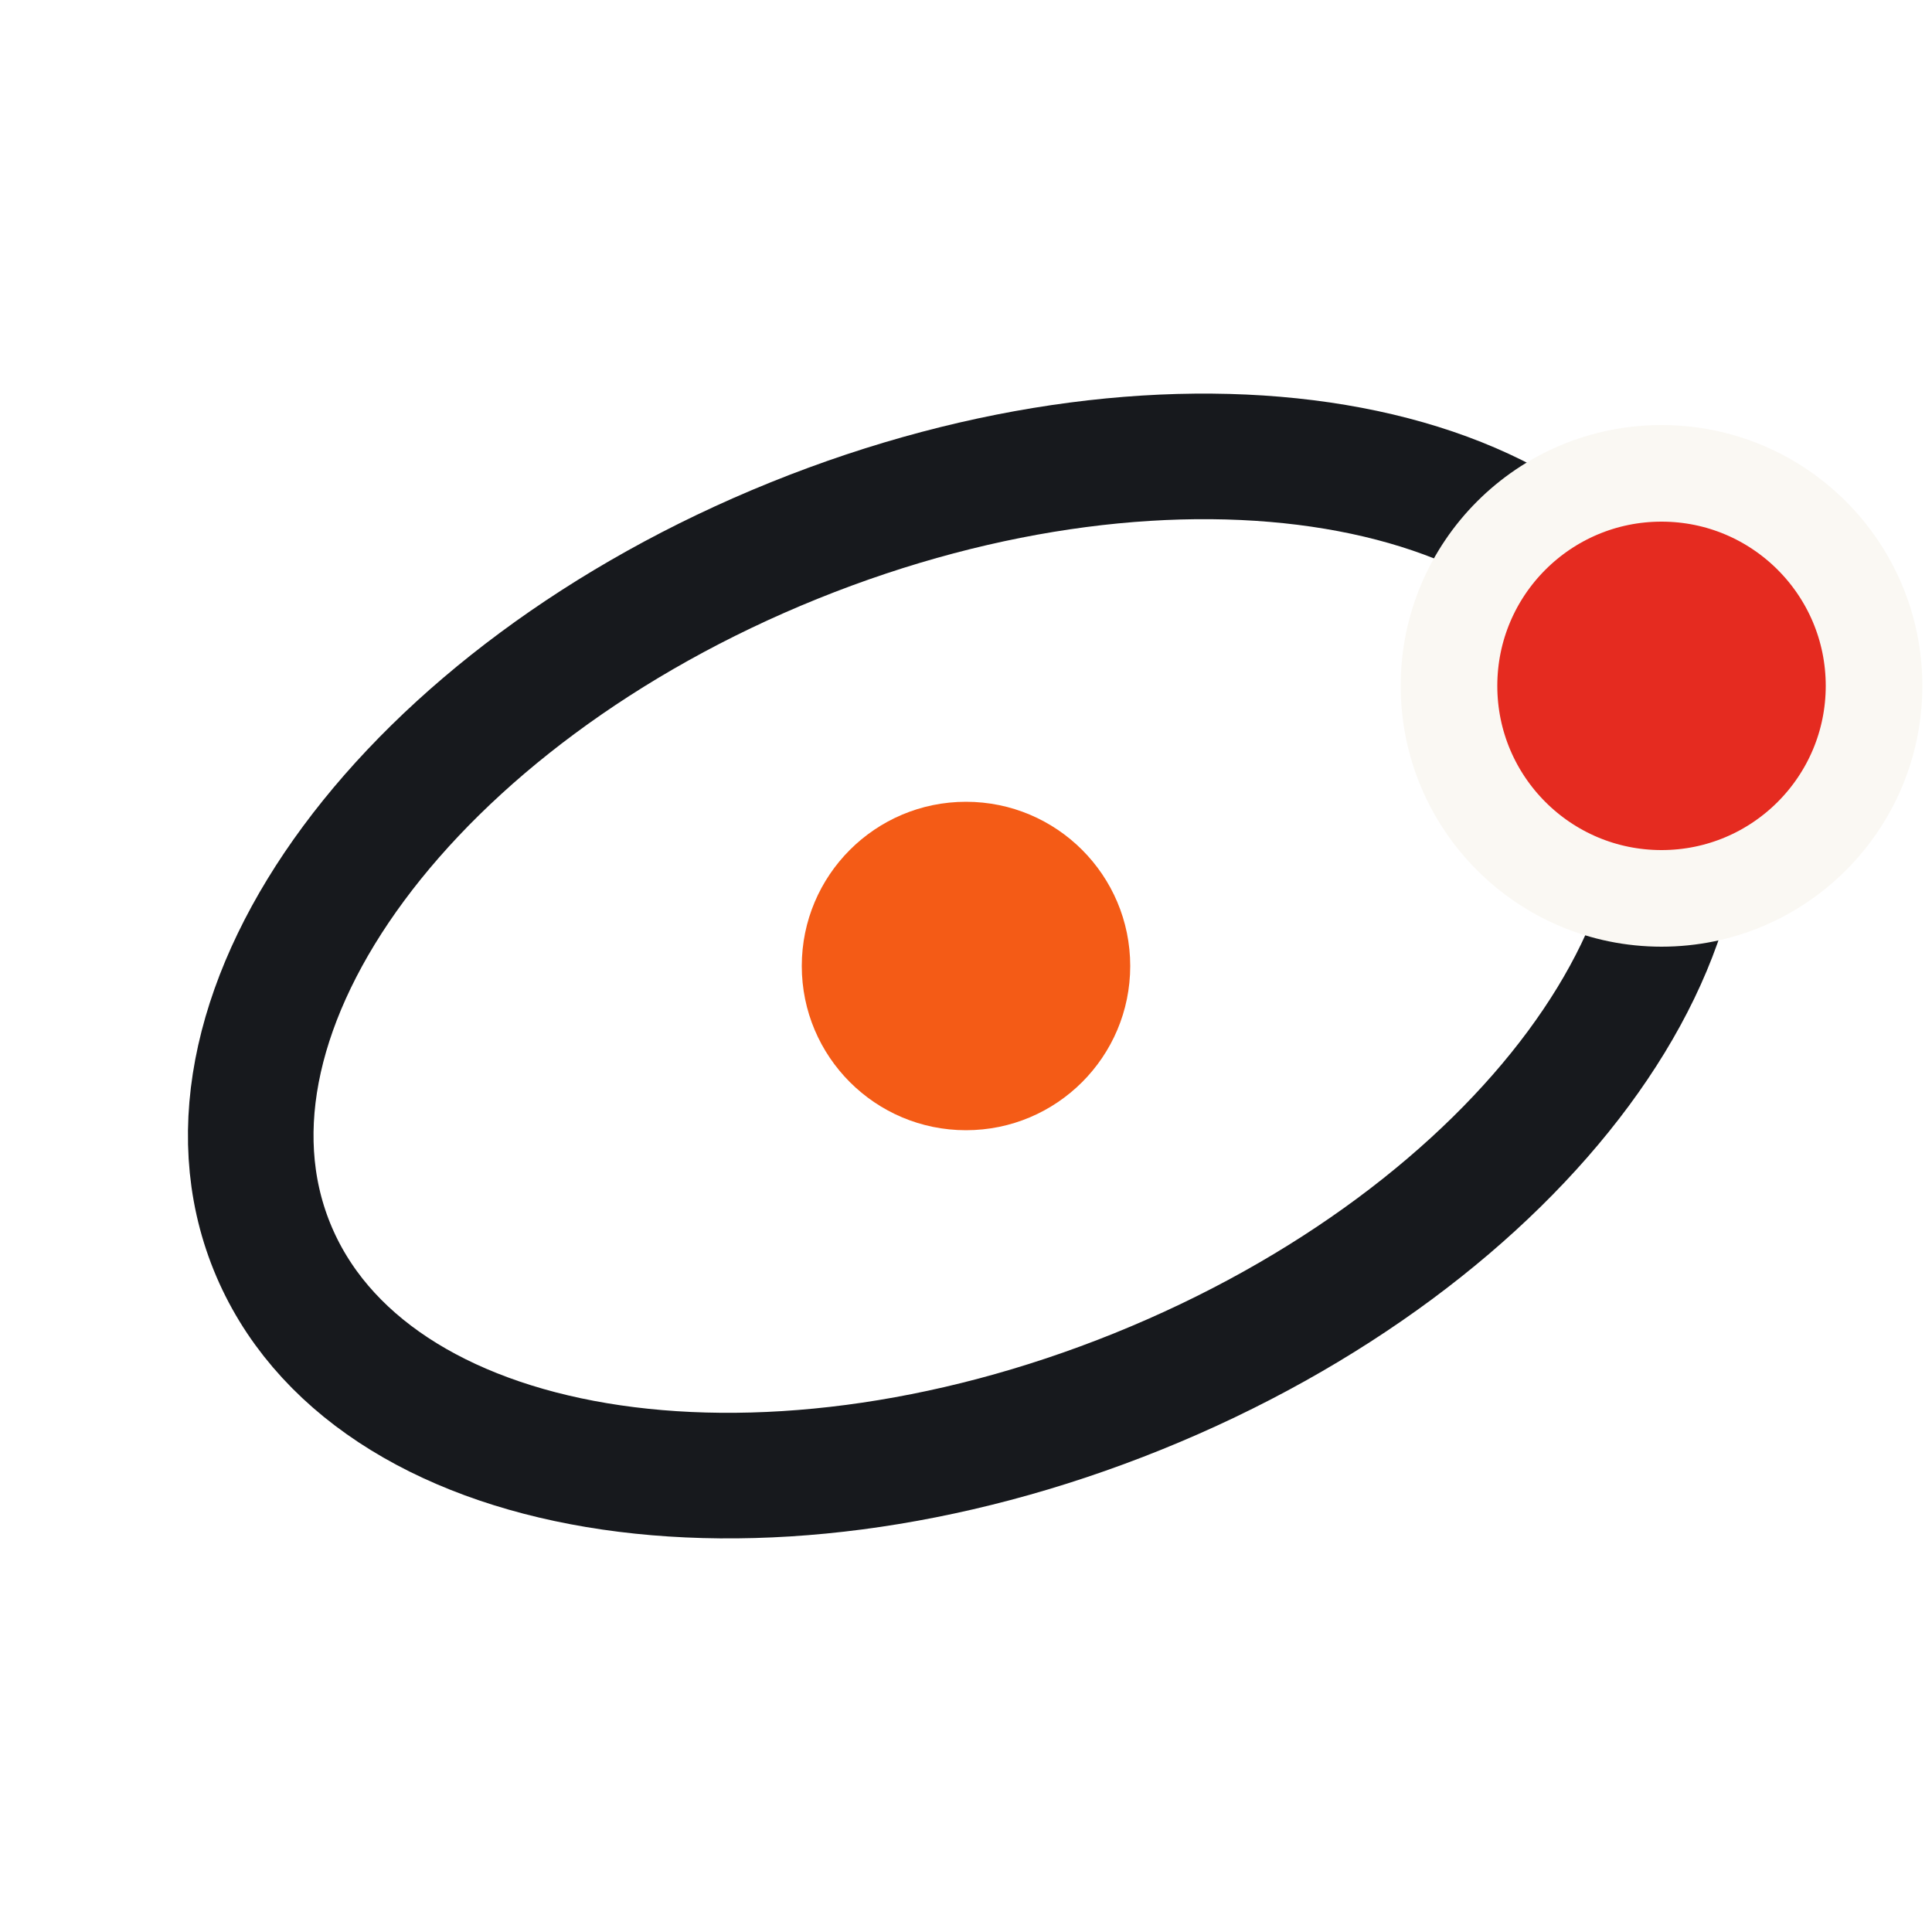
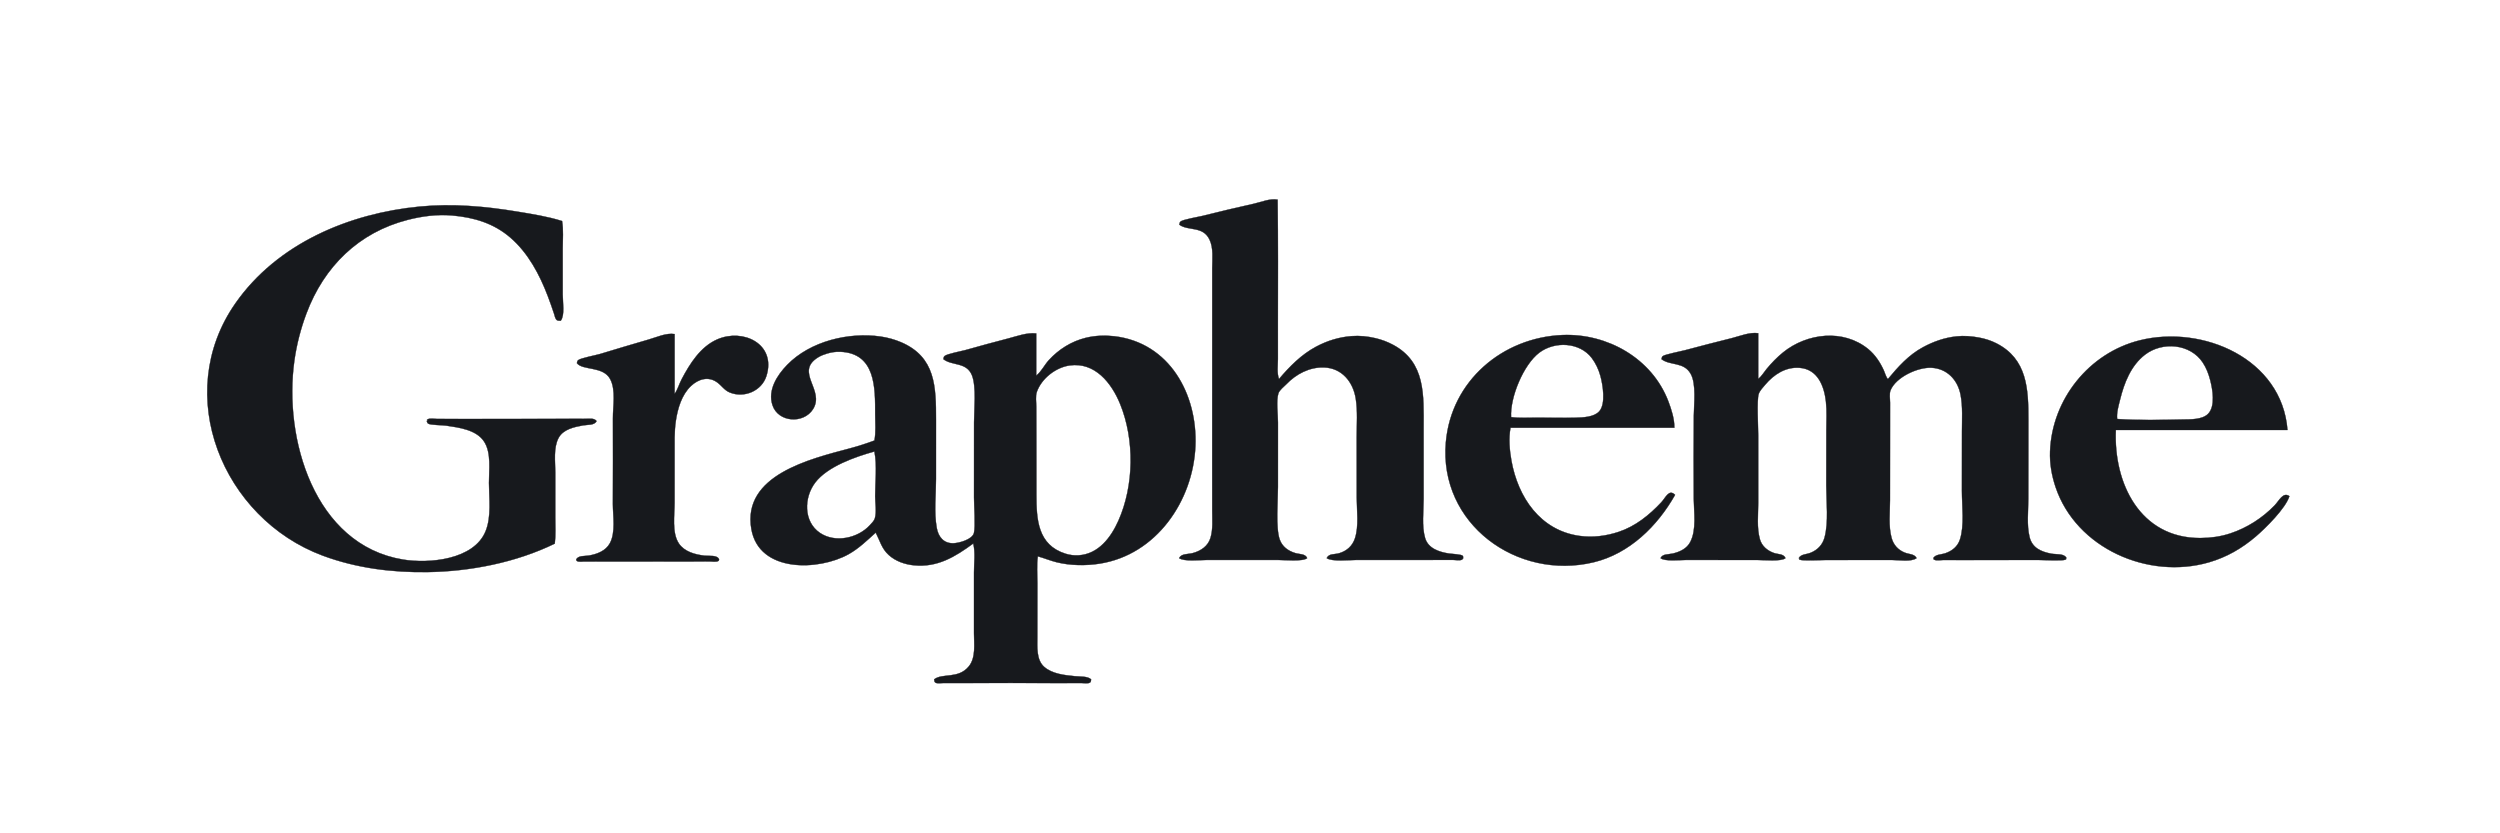
- <svg xmlns="http://www.w3.org/2000/svg" viewBox="0 0 40 40" width="40" height="40" role="img" aria-label="Grapheme">
-   <ellipse cx="20" cy="20" rx="15.5" ry="9.5" fill="none" stroke="#17191D" stroke-width="2.6" transform="rotate(-22 20 20)" />
-   <circle cx="20" cy="20" r="3.4" fill="#F45B16" />
-   <circle cx="34.4" cy="14.2" r="4.4" fill="#E52B20" stroke="#FAF8F3" stroke-width="2" />
+ <svg xmlns="http://www.w3.org/2000/svg" viewBox="0 0 1897 632" width="1897" height="632" role="img" aria-label="Grapheme">
+   <path d="M969.46 151.5C969.84 182.82 969.72 214.17 969.66 245.5C969.64 254.5 969.72 263.5 969.67 272.5C969.64 277.36 968.81 283.15 970.5 287.61C978.54 278.1 987.51 269 998.6 263.09C1007.05 258.59 1015.93 255.82 1025.5 255.07C1031.64 254.59 1037.77 255.22 1043.75 256.63C1048.38 257.73 1052.72 259.33 1056.92 261.57C1081.87 274.81 1080.27 299.97 1080.24 324.5C1080.22 342.5 1080.22 360.5 1080.25 378.5C1080.26 388 1078.71 399.01 1081.36 408.23C1083.66 416.2 1092.15 418.91 1099.5 420.01C1101.39 420.29 1109.05 420.63 1109.9 421.74C1110.63 422.71 1109.84 422.41 1110.35 423.5C1109.92 423.81 1109.79 424.47 1109.32 424.69C1107.62 425.52 1104.36 424.87 1102.5 424.86C1097.17 424.84 1091.83 424.89 1086.5 424.88C1067.5 424.87 1048.5 424.84 1029.5 424.88C1023.87 424.89 1010.76 426.37 1006.69 423.5C1008.53 419.8 1012.46 420.93 1016.34 419.74C1022.06 417.99 1026.23 414.23 1028.12 408.54C1031.22 399.23 1029.51 387.21 1029.48 377.5C1029.42 362.17 1029.39 346.83 1029.45 331.5C1029.48 321.96 1030.24 312 1028.75 302.54C1026.74 289.74 1018.21 279.2 1004.5 278.81C993.57 278.51 983.47 283.84 976.07 291.57C974.2 293.53 970.86 295.93 970.02 298.58C968.3 304.04 969.71 314.51 969.71 320.5C969.71 336.83 969.68 353.17 969.7 369.5C969.71 379.6 967.89 400.72 971.07 409.46C973.02 414.83 977.42 418.01 982.75 419.64C986.2 420.7 990.45 420.07 991.88 423.5C988.77 426.27 974.49 424.89 969.5 424.88C951.5 424.88 933.5 424.87 915.5 424.9C910.22 424.91 898.5 426.26 894.71 423.5C896.48 419.91 901.41 420.69 905.25 419.64C911.33 417.97 916.66 414.37 918.54 408.1C920.52 401.46 919.82 394.33 919.84 387.5C919.88 376.17 919.83 364.83 919.82 353.5C919.79 316.5 919.84 279.5 919.84 242.5C919.84 229.5 919.78 216.5 919.84 203.5C919.87 196.57 920.89 188.19 917.76 181.74C912.67 171.24 901.64 175.47 894.88 170.5C895.24 169.51 894.9 168.98 895.73 168.17C897.35 166.58 909.57 164.55 912.45 163.83C925.35 160.61 938.3 157.49 951.29 154.63C957.1 153.35 963.65 150.43 969.46 151.5ZM426.5 167.73C427.62 174.43 427 181.68 426.98 188.5C426.95 200.17 427.01 211.83 426.98 223.5C426.97 229.14 428.72 239.06 425.5 243.38C424.52 243.24 423.6 243.5 422.68 242.98C421.31 242.19 420.88 239.46 420.43 238.09C418.95 233.62 417.38 229.15 415.7 224.74C409.46 208.34 400.73 191.88 387.25 180.27C374.51 169.3 359.52 164.93 343.03 163.49C331.78 162.51 320.34 164.01 309.44 166.8C272.25 176.31 245.85 202.2 232.48 237.96C228.15 249.54 225.09 261.42 223.37 273.65C215.08 332.51 238.28 413.43 305.76 424.59C325.43 427.84 359.68 424.89 368.5 403.02C372.99 391.88 371.08 378.24 371.03 366.5C370.99 356.78 372.96 343.77 367.38 335.13C361.51 326.05 348.26 324.41 338.5 322.96C335.63 322.54 326.83 322.6 324.96 321.46C324.01 320.88 324.3 320.36 323.79 319.5C325.46 317.97 322.72 319.3 324.67 318.13C326.22 317.2 329.73 317.87 331.5 317.87C337.83 317.87 344.17 317.9 350.5 317.92C374.83 318.01 399.17 317.82 423.5 317.83C430.5 317.84 437.5 317.76 444.5 317.78C447.71 317.79 450.75 317.11 452.68 319.5C451.05 322.89 446.04 322.13 442.46 322.77C435.72 323.99 427.32 325.71 423.82 332.34C419.83 339.91 421.33 350.29 421.36 358.5C421.41 369.83 421.36 381.17 421.35 392.5C421.34 399.12 421.79 405.95 420.96 412.5C391.55 426.82 357.03 433.59 324.5 434.1C297.46 434.52 270.29 431.06 244.85 421.59C168.98 393.34 130.23 299.46 178.63 230.16C210.3 184.81 264.81 161.89 318.5 156.74C343.41 154.35 368.13 156.53 392.72 160.61C403.97 162.47 415.62 164.28 426.5 167.73ZM1334.13 252.86C1334.13 264.43 1334.13 276.01 1334.13 287.58C1336.66 285.59 1338.39 282.53 1340.5 279.98C1344.29 275.41 1348.33 271.2 1352.95 267.45C1371.11 252.71 1398.77 249.45 1417.63 264.89C1422.85 269.16 1426.67 274.97 1429.44 281.07C1430.48 283.36 1430.96 285.76 1432.5 287.69C1440.25 278.38 1448.23 269.4 1459.05 263.54C1467.09 259.19 1475.38 256.25 1484.52 255.26C1490.22 254.64 1495.86 255.11 1501.49 256.12C1506.16 256.96 1510.71 258.39 1514.93 260.55C1538.26 272.44 1539.18 295.25 1539.14 318.5C1539.12 328.83 1539.14 339.17 1539.12 349.5C1539.11 359.17 1539.1 368.83 1539.08 378.5C1539.07 387.89 1537.78 398.29 1540.03 407.48C1542.04 415.74 1548.77 418.67 1556.5 420.13C1560.38 420.86 1566.44 419.84 1568.06 423.5C1566.58 424.75 1568.89 423.77 1567.24 424.67C1565.31 425.72 1549.78 424.9 1546.5 424.91C1527.5 424.95 1508.5 424.92 1489.5 424.96C1484.5 424.97 1479.5 424.91 1474.5 424.94C1472.7 424.94 1469.36 425.6 1467.74 424.7C1466.04 423.74 1468.43 424.8 1466.93 423.5C1468.98 420.48 1472.85 420.96 1476.32 419.74C1481.36 417.97 1485.4 414.71 1487.14 409.56C1490.71 399.01 1488.69 383.67 1488.7 372.5C1488.71 357.5 1488.73 342.5 1488.74 327.5C1488.74 318.26 1489.42 308.73 1487.69 299.61C1485.54 288.25 1477.41 279.6 1465.5 279.05C1455.29 278.58 1438.78 286.05 1434.58 296.06C1433.46 298.72 1434.18 302.65 1434.19 305.5C1434.2 312.5 1434.19 319.5 1434.18 326.5C1434.16 344.17 1434.16 361.83 1434.13 379.5C1434.11 388.8 1432.85 399.18 1435.35 408.24C1436.79 413.46 1440.25 417.27 1445.23 419.29C1448.68 420.7 1452.61 420.22 1454.31 423.5C1450.22 426.54 1440.87 424.91 1435.5 424.91C1418.83 424.94 1402.17 424.92 1385.5 424.94C1382.4 424.95 1367.57 425.68 1365.73 424.7C1364 423.76 1366.45 424.8 1364.9 423.5C1366.7 420.39 1370.56 420.8 1373.93 419.44C1379.17 417.32 1382.95 413.4 1384.45 407.91C1387.64 396.25 1385.77 380.66 1385.77 368.5C1385.78 354.5 1385.85 340.5 1385.82 326.5C1385.81 319.33 1386.31 311.94 1385.52 304.8C1384.2 292.98 1379.29 280.1 1365.5 279.09C1354.88 278.31 1346.02 284.15 1339.44 291.93C1337.79 293.88 1335.31 296.46 1334.5 298.93C1332.93 303.72 1334.14 324.11 1334.13 330.5C1334.1 347.5 1334.14 364.5 1334.14 381.5C1334.13 390.5 1332.92 400.44 1335.41 409.19C1336.86 414.31 1340.99 417.79 1345.89 419.55C1349.26 420.76 1353.34 420.1 1354.83 423.5C1351.94 426.22 1338.27 424.91 1333.5 424.92C1315.5 424.94 1297.5 424.89 1279.5 424.89C1274.72 424.89 1263.24 426.19 1260.02 423.5C1261.61 420.12 1265.95 420.84 1269.5 419.98C1274.81 418.7 1280.03 416.27 1282.63 411.18C1287.43 401.81 1285.32 388.68 1285.23 378.5C1285.06 357.51 1285.1 336.49 1285.27 315.5C1285.34 306.66 1287.28 291.36 1282.89 283.63C1277.62 274.33 1267.27 277.64 1260.71 272.5C1261.14 271.53 1260.84 271.01 1261.72 270.23C1263.21 268.95 1275.68 266.54 1278.43 265.79C1290.29 262.56 1302.24 259.6 1314.15 256.57C1320.46 254.96 1327.61 251.93 1334.13 252.86ZM511.9 253.5C511.9 268.61 511.9 283.73 511.9 298.84C514.25 295.63 515.33 291.4 517.26 287.74C523.45 276.02 531.43 263.19 544.12 257.59C563.88 248.88 589.1 261 581.6 285.19C578.04 296.69 564.67 302.3 553.7 297.79C549.7 296.15 547.62 292.67 544.29 290.21C537.6 285.26 529.97 287.58 524.35 292.86C517.22 299.56 514.18 310.12 512.8 319.49C511.58 327.76 511.91 336.15 511.89 344.5C511.87 356.83 511.86 369.17 511.88 381.5C511.9 390.76 509.69 404.2 515.1 412.35C519.31 418.69 527.47 420.8 534.55 421.63C538.22 422.06 544.19 420.9 545.69 424.5C544.78 425.5 546.24 424.87 545.14 425.62C543.63 426.65 540.25 426.02 538.5 426.03C532.83 426.04 527.17 426.08 521.5 426.08C500.83 426.05 480.17 426.11 459.5 426.11C454.17 426.11 448.83 426.08 443.5 426.07C441.96 426.07 439.15 426.58 437.8 425.69C436.47 424.81 438.29 425.67 437.16 424.5C439.08 421.29 443.47 422.15 447.07 421.51C453.17 420.43 459.61 418 462.75 412.26C467.27 403.98 465.06 391.57 465.05 382.5C465.04 360.83 465.26 339.16 465.09 317.5C465.01 308.42 467.48 295.85 462.96 287.56C457.56 277.64 442 281.3 437.72 275.5C438.17 274.5 437.82 274.07 438.73 273.28C440.47 271.74 452.24 269.53 455.23 268.63C467.54 264.91 479.86 261.18 492.22 257.63C498.46 255.85 505.49 252.49 511.9 253.5ZM786.29 253.01C786.29 263.67 786.29 274.33 786.29 285C789.99 282.24 792.53 276.91 795.82 273.31C803.3 265.12 812.97 259.03 823.76 256.37C830.81 254.63 838.3 254.31 845.5 255.14C887.48 260.02 908.75 299.23 907.09 338.5C905.33 380.16 877.38 420.95 834.44 427.69C823.9 429.35 812.13 429.19 801.76 426.62C796.91 425.42 792.29 423.46 787.5 422.14C786.54 428.75 787.17 435.8 787.18 442.5C787.19 456.17 787.12 469.83 787.14 483.5C787.15 490.85 786.22 500.68 792.4 506.08C798.46 511.37 807.84 512.33 815.5 513.09C819.42 513.49 825.3 512.98 827.94 515.5C827.68 516.33 828 517.2 827.22 517.83C825.83 518.95 822.18 518.27 820.5 518.29C814.5 518.34 808.5 518.36 802.5 518.33C778.84 518.2 755.16 518.21 731.5 518.3C726.17 518.32 720.83 518.35 715.5 518.31C714.03 518.3 710.94 518.84 709.7 517.91C708.76 517.2 709.15 516.44 708.81 515.5C715.24 510.52 727.14 515.42 735.13 505.66C740.62 498.96 739.07 488.53 739.07 480.5C739.06 465.17 739.12 449.83 739.07 434.5C739.05 427.48 740.22 419.18 738.5 412.41C724.75 422.49 711.34 430.72 693.5 428.95C686.58 428.27 679.6 425.87 674.36 421.12C668.97 416.25 667.68 410.24 664.5 404.15C657.94 410.04 651.76 416.14 643.99 420.49C621.28 433.22 575.92 434.8 570.13 401.47C563.01 360.48 614.89 348.24 644.68 340.29C651.05 338.59 657.33 336.58 663.5 334.28C664.77 327.98 664.07 320.97 664.09 314.5C664.13 294.29 664.52 267.92 637.5 266.92C634.1 266.8 630.92 267.29 627.67 268.24C625.32 268.93 622.78 269.89 620.7 271.19C602.8 282.33 626.04 295.89 616.96 310.41C609.82 321.84 590.45 320.6 586.14 307.39C582.42 295.98 589.67 284.7 597.33 276.84C614.86 258.84 644.08 251.87 668.31 255.39C673.54 256.15 678.9 257.62 683.76 259.7C709.97 270.94 710.25 293.5 710.24 318.5C710.24 333.5 710.22 348.5 710.23 363.5C710.23 375.51 708.67 388.67 710.79 400.52C712 407.35 716.05 412.46 723.5 412.22C727.82 412.08 737.75 409.38 739.02 404.46C740.26 399.66 739.09 383.47 739.09 377.5C739.08 358.5 739.07 339.5 739.11 320.5C739.13 310.87 740.96 293.44 737.56 284.86C733.44 274.47 722.31 277.76 715.82 272.5C716.21 271.49 715.86 271.02 716.72 270.19C718.43 268.53 729.44 266.52 732.31 265.71C743.3 262.6 754.34 259.62 765.38 256.74C772.31 254.93 779.1 252.3 786.29 253.01ZM1270.5 324.54C1229.06 324.54 1187.61 324.54 1146.17 324.54C1144.67 332.58 1145.43 341.49 1146.86 349.51C1151.82 377.28 1168.72 402.53 1198.57 406.65C1208.6 408.04 1218.64 406.76 1228.2 403.6C1241.01 399.36 1251.52 390.84 1260.61 381.13C1263.96 377.54 1266.39 370.84 1271.05 375.5C1257.68 399.22 1236.35 420.16 1209.28 426.65C1150.9 440.64 1091.68 397.29 1097.12 335.5C1101.2 289.03 1140.08 256.12 1185.5 254.24C1219.66 252.82 1253.54 271.98 1265.94 304.53C1268.29 310.71 1270.59 317.95 1270.5 324.54ZM1735.74 326.27C1692.33 326.27 1648.91 326.27 1605.5 326.27C1603.7 366.7 1623.85 408.37 1669.5 408.26C1677.28 408.25 1684.96 407.21 1692.36 404.76C1705.08 400.55 1716.71 393.11 1725.99 383.48C1729.48 379.86 1732.43 373.05 1737.19 376.5C1734.4 385.63 1719.14 400.75 1711.66 407.13C1701.14 416.1 1689.59 422.78 1676.26 426.66C1630.07 440.09 1575.41 416 1559.78 369.63C1556.84 360.89 1555.23 351.75 1555.58 342.5C1557.04 303.08 1585.13 267.83 1623.6 258.25C1671.4 246.34 1731.5 272.1 1735.74 326.27ZM1146.62 316.5C1153.14 317.38 1159.92 316.89 1166.5 316.9C1176.15 316.92 1185.86 317.23 1195.5 316.95C1201.08 316.78 1209.54 316.6 1213.56 312.07C1218.64 306.33 1216.22 291.9 1214.38 285.19C1213.09 280.48 1210.81 275.58 1207.85 271.68C1198.67 259.6 1179.82 258.74 1168.08 267.56C1155.95 276.69 1145.74 301.65 1146.62 316.5ZM1606.5 317.93C1622.99 319.06 1639.97 318.64 1656.5 318.3C1662.28 318.19 1671.1 318.51 1675.51 314.01C1681.19 308.23 1678.92 295.43 1677.12 288.46C1675.9 283.74 1674.15 279.15 1671.44 275.07C1661.92 260.73 1640.82 259.03 1627.67 269.12C1616.96 277.33 1611.8 290.6 1608.7 303.29C1607.53 308.06 1605.97 313.04 1606.5 317.93ZM811.59 277.31C801.1 278.82 790.36 287.14 786.75 297.34C785.6 300.61 786.32 305.07 786.34 308.5C786.37 315.83 786.38 323.17 786.39 330.5C786.4 336.83 786.41 343.17 786.41 349.5C786.4 358.17 786.42 366.83 786.42 375.5C786.43 394.11 787.4 413.5 808.45 420.14C811.72 421.17 815.07 421.59 818.5 421.37C833.53 420.43 842.98 407.82 848.63 395.16C860.55 368.48 861 333.58 849.95 306.52C843.46 290.63 830.79 274.54 811.59 277.31ZM663.5 342.59C649.09 346.58 627.99 353.89 618.62 366.14C609.99 377.42 609.53 395.77 622.17 404.35C633.7 412.17 650.89 408.47 660.02 398.54C661.3 397.15 663.29 395.21 663.83 393.36C665.27 388.43 664.06 381.63 664.07 376.5C664.07 365.58 665.61 353.25 663.5 342.59Z" fill="#17191D" fill-rule="evenodd" stroke="#17191D" stroke-width="0.25" stroke-linejoin="round" />
</svg>
